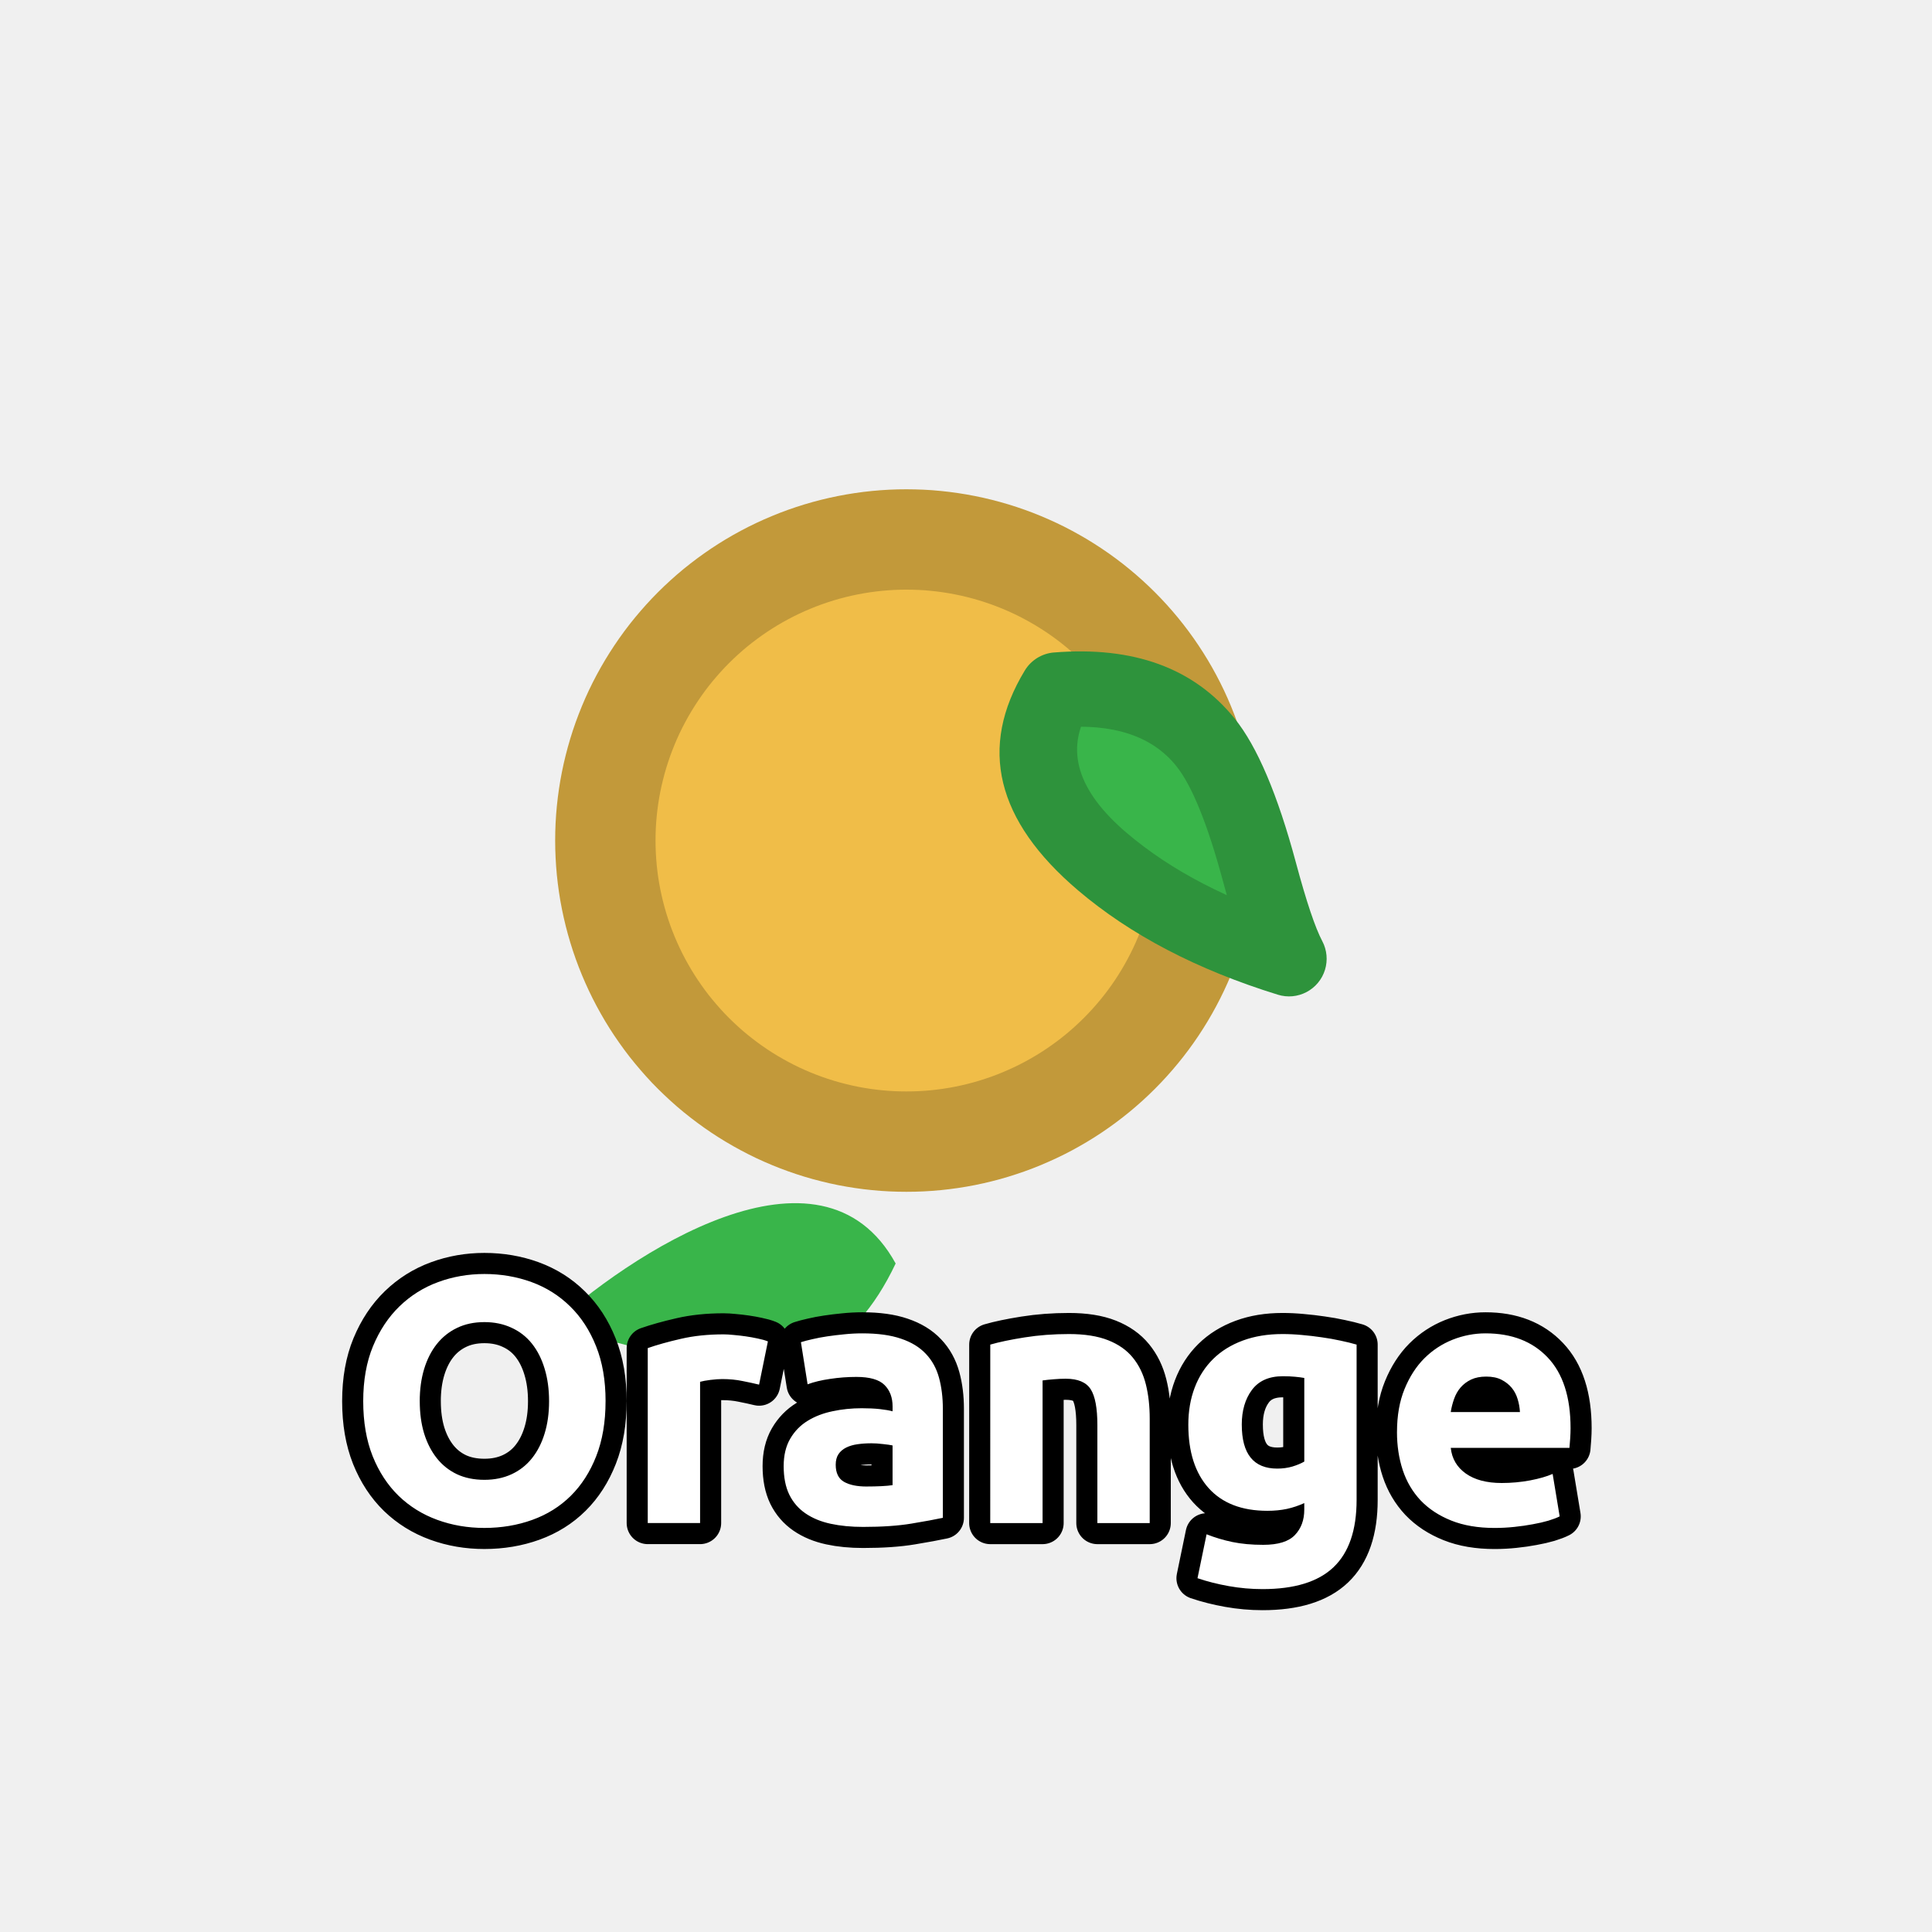
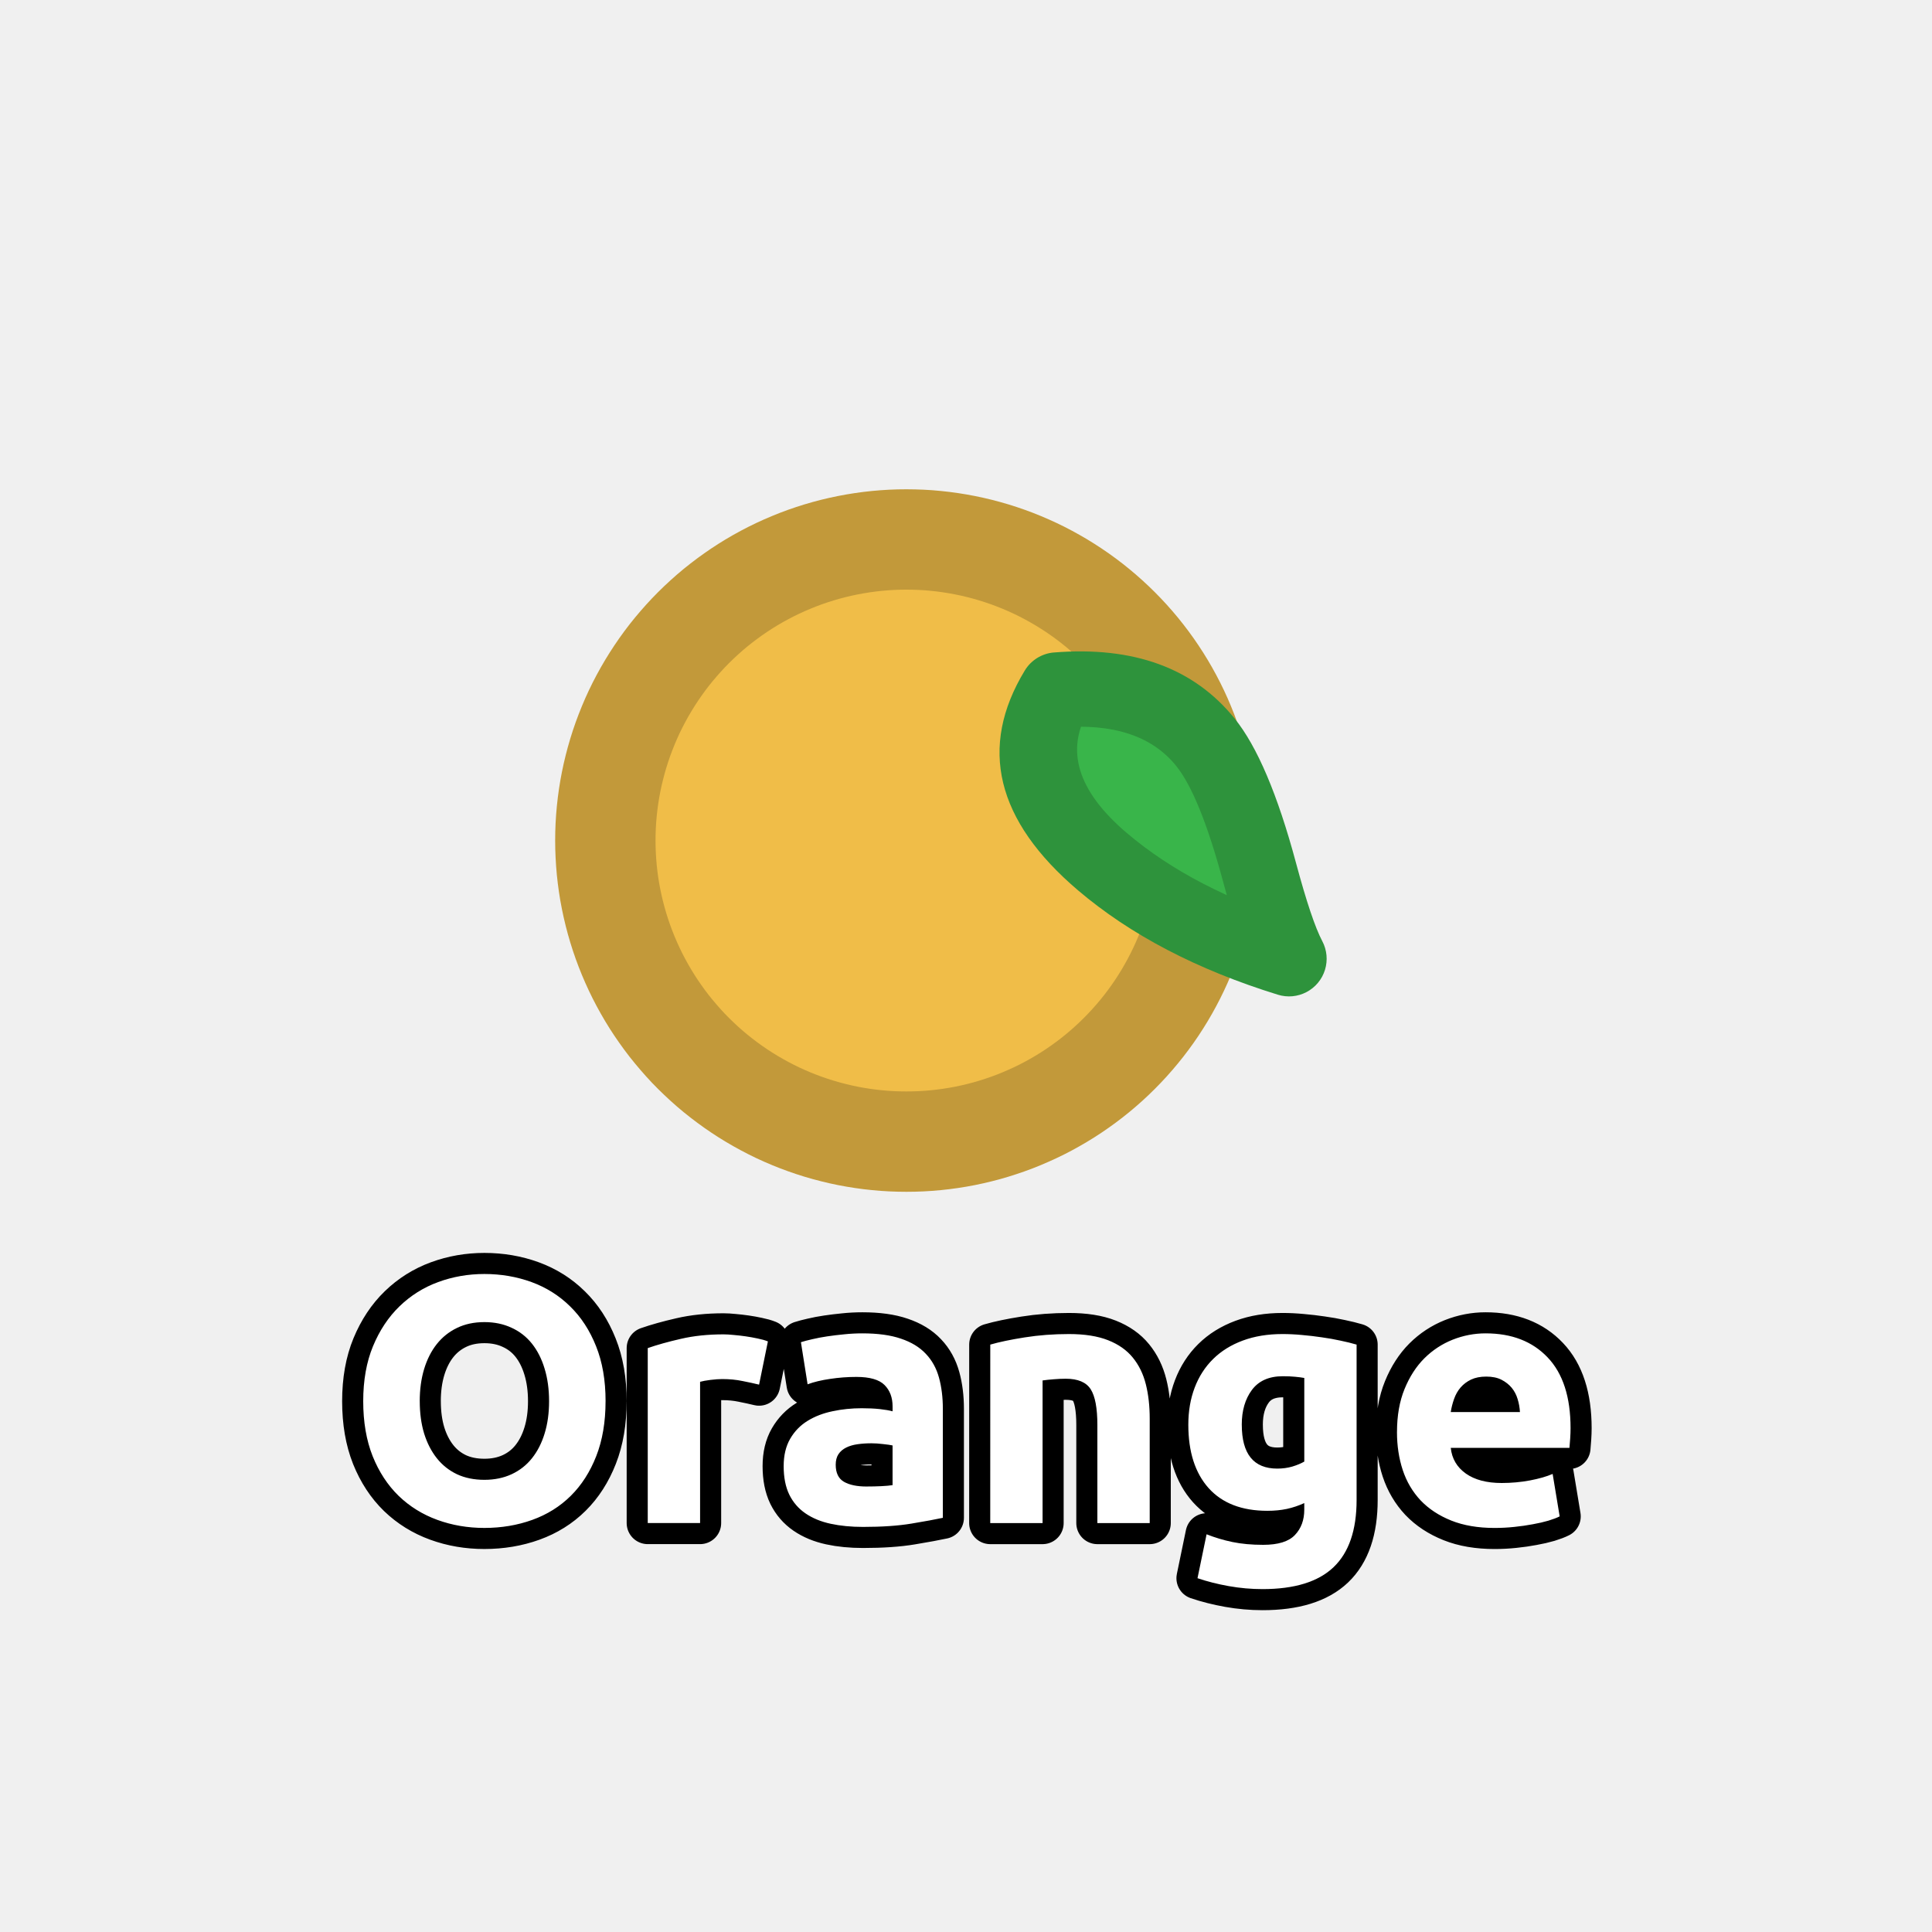
- <svg xmlns="http://www.w3.org/2000/svg" viewBox="0 0 110 110">
-   <path fill="#f0bd48" d="M86.429 47.857q0 .42-.021.841-.02.42-.062.84-.041.418-.103.834-.062.417-.144.83-.082.412-.184.82-.102.409-.225.811-.122.403-.264.8-.141.396-.302.784-.161.39-.341.77t-.379.751q-.198.371-.414.732-.217.361-.45.711-.234.35-.485.688-.25.338-.518.663-.267.326-.55.638-.282.311-.58.609-.297.297-.609.58t-.637.55-.663.517-.688.485-.711.45-.732.415-.752.378-.769.341-.785.303-.799.264-.81.224q-.41.103-.822.185-.413.082-.829.143-.416.062-.835.103-.419.042-.84.062-.42.02-.84.02-.421 0-.841-.02t-.84-.062q-.418-.04-.835-.103-.416-.061-.829-.143-.412-.082-.82-.185-.409-.102-.812-.224-.402-.122-.799-.264-.396-.142-.785-.303-.388-.161-.769-.34-.38-.18-.751-.38-.372-.198-.732-.414-.361-.216-.711-.45t-.688-.485-.664-.517-.637-.55-.61-.58-.58-.61-.549-.637-.518-.663-.484-.688-.45-.71-.415-.733-.378-.751-.341-.77q-.161-.388-.303-.785-.142-.396-.264-.799-.122-.402-.224-.81t-.185-.822-.144-.829-.103-.835q-.04-.418-.061-.839-.021-.42-.021-.84 0-.422.02-.842.021-.42.062-.84.042-.418.103-.834.062-.417.144-.83.082-.412.185-.82.102-.408.224-.811t.264-.8q.142-.395.303-.784.16-.389.34-.77.18-.38.379-.751.198-.371.415-.732t.45-.71.484-.689.518-.663.55-.637q.282-.312.58-.61.297-.297.61-.58.311-.283.636-.55.326-.266.664-.517.338-.25.688-.485.35-.233.71-.45.361-.216.733-.415.37-.198.751-.378.38-.18.77-.34.388-.162.784-.304.397-.141.8-.264.402-.122.81-.224t.821-.184.83-.144.834-.103q.42-.041.84-.062t.84-.02.842.02.839.062q.419.041.835.103t.83.144.82.184.811.224q.403.123.799.264t.785.303.77.341.75.378.733.415q.36.217.71.45.35.234.689.485.338.25.663.518.325.266.637.55.312.282.61.58.297.297.58.609.282.311.55.637.266.325.517.663.25.338.484.688t.45.71q.217.362.415.733.199.371.379.752.18.38.34.769.162.389.303.785.142.396.264.799t.225.81q.102.409.184.822.082.412.144.829.062.416.103.835t.062.839.02.841" transform="translate(-17.677 0)" />
-   <path fill="none" stroke="#c2993a" stroke-linecap="round" stroke-linejoin="round" stroke-width="5.714" d="M86.429 47.857q0 .42-.021.841-.02.42-.062.84-.041.418-.103.834-.062.417-.144.83-.082.412-.184.82-.102.409-.225.811-.122.403-.264.8-.141.396-.302.784-.161.39-.341.77t-.379.751q-.198.371-.414.732-.217.361-.45.711-.234.35-.485.688-.25.338-.518.663-.267.326-.55.638-.282.311-.58.609-.297.297-.609.58t-.637.55-.663.517-.688.485-.711.45-.732.415-.752.378-.769.341-.785.303-.799.264-.81.224q-.41.103-.822.185-.413.082-.829.143-.416.062-.835.103-.419.042-.84.062-.42.02-.84.02-.421 0-.841-.02t-.84-.062q-.418-.04-.835-.103-.416-.061-.829-.143-.412-.082-.82-.185-.409-.102-.812-.224-.402-.122-.799-.264-.396-.142-.785-.303-.388-.161-.769-.34-.38-.18-.751-.38-.372-.198-.732-.414-.361-.216-.711-.45t-.688-.485-.664-.517-.637-.55-.61-.58-.58-.61-.549-.637-.518-.663-.484-.688-.45-.71-.415-.733-.378-.751-.341-.77q-.161-.388-.303-.785-.142-.396-.264-.799-.122-.402-.224-.81t-.185-.822-.144-.829-.103-.835q-.04-.418-.061-.839-.021-.42-.021-.84 0-.422.02-.842.021-.42.062-.84.042-.418.103-.834.062-.417.144-.83.082-.412.185-.82.102-.408.224-.811t.264-.8q.142-.395.303-.784.16-.389.34-.77.18-.38.379-.751.198-.371.415-.732t.45-.71.484-.689.518-.663.55-.637q.282-.312.58-.61.297-.297.61-.58.311-.283.636-.55.326-.266.664-.517.338-.25.688-.485.35-.233.71-.45.361-.216.733-.415.37-.198.751-.378.38-.18.77-.34.388-.162.784-.304.397-.141.8-.264.402-.122.81-.224t.821-.184.83-.144.834-.103q.42-.041.84-.062t.84-.02.842.02.839.062q.419.041.835.103t.83.144.82.184.811.224q.403.123.799.264t.785.303.77.341.75.378.733.415q.36.217.71.45.35.234.689.485.338.25.663.518.325.266.637.55.312.282.61.58.297.297.58.609.282.311.55.637.266.325.517.663.25.338.484.688t.45.71q.217.362.415.733.199.371.379.752.18.38.34.769.162.389.303.785.142.396.264.799t.225.81q.102.409.184.822.082.412.144.829.062.416.103.835t.062.839.02.841" transform="translate(-17.677 0)" />
-   <path fill="#39b54a" d="M77.857 39.286c11.502-.928 10.383 9.94 13.211 15.302-6.141-1.9-17.791-7.747-13.21-15.302" transform="translate(-17.677 0)" />
-   <path fill="#2e933c" d="M77.685 37.15q6.81-.55 10.29 3.763 1.924 2.382 3.49 8.214.887 3.302 1.498 4.46.05.094.09.191.04.098.069.199.03.1.05.204t.03.208.009.21q0 .106-.012.21-.01.105-.032.208-.02.103-.052.204-.03.1-.072.197-.04.097-.09.19t-.11.18-.126.168-.142.155-.157.14-.17.125q-.087.058-.18.107-.187.098-.39.159-.201.06-.412.08-.21.019-.42-.003t-.411-.084q-6.903-2.136-11.382-5.945-7.003-5.958-3.028-12.515.132-.218.31-.398.18-.18.396-.315.217-.133.458-.213t.496-.1m.344 4.272-.172-2.136 1.833 1.11q-2.083 3.436 2.14 7.03 3.809 3.239 9.871 5.114l-.633 2.048-1.895 1q-.835-1.584-1.847-5.35-1.331-4.956-2.685-6.633-2.059-2.55-6.612-2.183" transform="translate(-17.677 0)" />
-   <path fill="#39b54a" d="M50.995 71.938c-4.948 10.425-13.801 4.021-19.858 3.79 4.716-4.369 15.604-11.534 19.858-3.79" />
-   <path fill="none" stroke="#000" stroke-linecap="round" stroke-linejoin="round" stroke-width="2.4" d="M23.899 79.777q0 1.02.249 1.841.254.816.722 1.406.47.591 1.148.913.683.318 1.562.318.86 0 1.548-.318.694-.322 1.162-.913.47-.59.718-1.406.254-.82.254-1.84t-.254-1.851q-.249-.83-.718-1.421t-1.162-.908q-.688-.323-1.548-.323-.878 0-1.562.332-.679.328-1.148.918t-.722 1.421q-.25.83-.25 1.831m10.58 0q0 1.778-.531 3.13-.528 1.348-1.45 2.26-.919.91-2.188 1.368t-2.73.459q-1.42 0-2.68-.459t-2.202-1.367q-.938-.913-1.48-2.26-.537-1.353-.537-3.13 0-1.783.557-3.13.561-1.353 1.508-2.271.953-.923 2.203-1.382t2.631-.459q1.421 0 2.681.459t2.197 1.382q.943.918 1.48 2.27.542 1.348.542 3.13m8.74-.942q-.4-.098-.942-.205-.537-.112-1.157-.112-.279 0-.67.048-.39.05-.59.108v8.042h-2.98v-9.961q.801-.279 1.89-.528 1.089-.254 2.427-.254.244 0 .58.035.343.029.68.078.341.049.678.122.342.068.586.166zm6.12 5.8q.44 0 .84-.019.401-.02.64-.058v-2.261q-.18-.04-.542-.078-.356-.044-.659-.044-.42 0-.79.053-.367.05-.65.19-.279.138-.44.377-.156.24-.156.6 0 .699.469.972.469.269 1.289.269m-.238-8.72q1.318 0 2.197.303.884.297 1.411.859.532.557.752 1.358.22.8.22 1.782v6.2q-.64.138-1.782.328-1.138.19-2.76.19-1.02 0-1.85-.18t-1.43-.591-.923-1.07q-.318-.659-.318-1.62 0-.918.371-1.558t.992-1.02q.62-.382 1.42-.547.801-.171 1.66-.171.577 0 1.026.048.454.05.732.127v-.278q0-.762-.459-1.22-.459-.46-1.601-.46-.757 0-1.5.113-.741.107-1.279.307l-.38-2.397q.258-.083.65-.171.39-.093.849-.161t.967-.117q.512-.054 1.035-.054m7.28.64q.757-.22 1.958-.41 1.202-.191 2.52-.191 1.343 0 2.231.352.889.351 1.407.99.522.64.742 1.52.22.878.22 1.957v5.943h-2.98v-5.581q0-1.44-.38-2.037-.382-.6-1.422-.6-.317 0-.678.03-.362.028-.64.068v8.12h-2.98zm14.32 4.56q0 2.5 2.02 2.5.46 0 .86-.117.4-.122.679-.283v-4.761q-.22-.04-.523-.068-.297-.03-.698-.03-1.181 0-1.763.782-.576.776-.576 1.977m6.538 4.282q0 2.579-1.31 3.829-1.308 1.25-4.047 1.25-.962 0-1.924-.171-.957-.171-1.777-.45l.517-2.5q.704.279 1.47.44.772.16 1.753.16 1.28 0 1.807-.56.532-.557.532-1.441v-.376q-.479.22-.991.332-.508.108-1.109.108-2.182 0-3.344-1.29-1.158-1.293-1.158-3.613 0-1.157.362-2.11.361-.951 1.05-1.63.688-.679 1.689-1.05 1-.371 2.26-.371.543 0 1.11.054.57.049 1.127.132.562.078 1.07.19.512.107.913.225zm2.3-3.862q0-1.401.43-2.451.429-1.05 1.127-1.748.703-.698 1.611-1.06.913-.361 1.875-.361 2.237 0 3.536 1.372 1.303 1.367 1.303 4.028 0 .26-.02.572-.019.307-.043.547H82.6q.097.922.86 1.464.761.537 2.04.537.82 0 1.607-.146.79-.151 1.294-.371l.4 2.417q-.24.122-.64.244-.4.117-.893.205-.488.093-1.05.151-.557.059-1.118.059-1.421 0-2.47-.42t-1.744-1.147q-.689-.733-1.02-1.729-.328-1-.328-2.163m7.001-1.138q-.02-.38-.132-.742-.107-.361-.336-.64-.23-.278-.582-.459-.351-.18-.869-.18-.503 0-.864.17-.356.172-.596.45-.239.278-.37.65-.132.37-.191.751z" />
-   <path fill="#fff" d="M23.899 79.777q0 1.02.249 1.841.254.816.722 1.406.47.591 1.148.913.683.318 1.562.318.86 0 1.548-.318.694-.322 1.162-.913.47-.59.718-1.406.254-.82.254-1.84t-.254-1.851q-.249-.83-.718-1.421t-1.162-.908q-.688-.323-1.548-.323-.878 0-1.562.332-.679.328-1.148.918t-.722 1.421q-.25.83-.25 1.831m10.58 0q0 1.778-.531 3.13-.528 1.348-1.45 2.26-.919.91-2.188 1.368t-2.73.459q-1.42 0-2.68-.459t-2.202-1.367q-.938-.913-1.48-2.26-.537-1.353-.537-3.13 0-1.783.557-3.13.561-1.353 1.508-2.271.953-.923 2.203-1.382t2.631-.459q1.421 0 2.681.459t2.197 1.382q.943.918 1.48 2.27.542 1.348.542 3.13m8.74-.942q-.4-.098-.942-.205-.537-.112-1.157-.112-.279 0-.67.048-.39.05-.59.108v8.042h-2.98v-9.961q.801-.279 1.89-.528 1.089-.254 2.427-.254.244 0 .58.035.343.029.68.078.341.049.678.122.342.068.586.166zm6.12 5.8q.44 0 .84-.019.401-.02.64-.058v-2.261q-.18-.04-.542-.078-.356-.044-.659-.044-.42 0-.79.053-.367.05-.65.19-.279.138-.44.377-.156.24-.156.6 0 .699.469.972.469.269 1.289.269m-.238-8.72q1.318 0 2.197.303.884.297 1.411.859.532.557.752 1.358.22.8.22 1.782v6.2q-.64.138-1.782.328-1.138.19-2.76.19-1.02 0-1.85-.18t-1.43-.591-.923-1.07q-.318-.659-.318-1.62 0-.918.371-1.558t.992-1.02q.62-.382 1.42-.547.801-.171 1.66-.171.577 0 1.026.048.454.05.732.127v-.278q0-.762-.459-1.22-.459-.46-1.601-.46-.757 0-1.5.113-.741.107-1.279.307l-.38-2.397q.258-.083.65-.171.39-.093.849-.161t.967-.117q.512-.054 1.035-.054m7.28.64q.757-.22 1.958-.41 1.202-.191 2.52-.191 1.343 0 2.231.352.889.351 1.407.99.522.64.742 1.52.22.878.22 1.957v5.943h-2.98v-5.581q0-1.44-.38-2.037-.382-.6-1.422-.6-.317 0-.678.03-.362.028-.64.068v8.12h-2.98zm14.32 4.56q0 2.5 2.02 2.5.46 0 .86-.117.4-.122.679-.283v-4.761q-.22-.04-.523-.068-.297-.03-.698-.03-1.181 0-1.763.782-.576.776-.576 1.977m6.538 4.282q0 2.579-1.31 3.829-1.308 1.25-4.047 1.25-.962 0-1.924-.171-.957-.171-1.777-.45l.517-2.5q.704.279 1.47.44.772.16 1.753.16 1.28 0 1.807-.56.532-.557.532-1.441v-.376q-.479.22-.991.332-.508.108-1.109.108-2.182 0-3.344-1.29-1.158-1.293-1.158-3.613 0-1.157.362-2.11.361-.951 1.05-1.63.688-.679 1.689-1.05 1-.371 2.26-.371.543 0 1.11.054.57.049 1.127.132.562.078 1.07.19.512.107.913.225zm2.3-3.862q0-1.401.43-2.451.429-1.05 1.127-1.748.703-.698 1.611-1.06.913-.361 1.875-.361 2.237 0 3.536 1.372 1.303 1.367 1.303 4.028 0 .26-.02.572-.019.307-.043.547H82.6q.097.922.86 1.464.761.537 2.04.537.82 0 1.607-.146.79-.151 1.294-.371l.4 2.417q-.24.122-.64.244-.4.117-.893.205-.488.093-1.05.151-.557.059-1.118.059-1.421 0-2.47-.42t-1.744-1.147q-.689-.733-1.02-1.729-.328-1-.328-2.163m7.001-1.138q-.02-.38-.132-.742-.107-.361-.336-.64-.23-.278-.582-.459-.351-.18-.869-.18-.503 0-.864.17-.356.172-.596.45-.239.278-.37.65-.132.37-.191.751z" />
+ <svg xmlns="http://www.w3.org/2000/svg" viewBox="0 0 110 110" version="1.1" id="svg7">
+   <defs id="defs7" />
+   <path fill="#f0bd48" d="M86.429 47.857q0 .42-.021.841-.02.42-.062.84-.041.418-.103.834-.062.417-.144.83-.082.412-.184.82-.102.409-.225.811-.122.403-.264.8-.141.396-.302.784-.161.39-.341.77t-.379.751q-.198.371-.414.732-.217.361-.45.711-.234.35-.485.688-.25.338-.518.663-.267.326-.55.638-.282.311-.58.609-.297.297-.609.58t-.637.55-.663.517-.688.485-.711.45-.732.415-.752.378-.769.341-.785.303-.799.264-.81.224q-.41.103-.822.185-.413.082-.829.143-.416.062-.835.103-.419.042-.84.062-.42.02-.84.02-.421 0-.841-.02t-.84-.062q-.418-.04-.835-.103-.416-.061-.829-.143-.412-.082-.82-.185-.409-.102-.812-.224-.402-.122-.799-.264-.396-.142-.785-.303-.388-.161-.769-.34-.38-.18-.751-.38-.372-.198-.732-.414-.361-.216-.711-.45t-.688-.485-.664-.517-.637-.55-.61-.58-.58-.61-.549-.637-.518-.663-.484-.688-.45-.71-.415-.733-.378-.751-.341-.77q-.161-.388-.303-.785-.142-.396-.264-.799-.122-.402-.224-.81t-.185-.822-.144-.829-.103-.835q-.04-.418-.061-.839-.021-.42-.021-.84 0-.422.02-.842.021-.42.062-.84.042-.418.103-.834.062-.417.144-.83.082-.412.185-.82.102-.408.224-.811t.264-.8q.142-.395.303-.784.16-.389.34-.77.18-.38.379-.751.198-.371.415-.732t.45-.71.484-.689.518-.663.55-.637q.282-.312.58-.61.297-.297.61-.58.311-.283.636-.55.326-.266.664-.517.338-.25.688-.485.35-.233.71-.45.361-.216.733-.415.37-.198.751-.378.38-.18.77-.34.388-.162.784-.304.397-.141.8-.264.402-.122.81-.224t.821-.184.83-.144.834-.103q.42-.041.84-.062t.84-.02.842.02.839.062q.419.041.835.103t.83.144.82.184.811.224q.403.123.799.264t.785.303.77.341.75.378.733.415q.36.217.71.45.35.234.689.485.338.25.663.518.325.266.637.55.312.282.61.58.297.297.58.609.282.311.55.637.266.325.517.663.25.338.484.688t.45.71q.217.362.415.733.199.371.379.752.18.38.34.769.162.389.303.785.142.396.264.799t.225.81q.102.409.184.822.082.412.144.829.062.416.103.835t.062.839.02.841" transform="translate(-17.677 0)" id="path1" />
+   <path fill="none" stroke="#c2993a" stroke-linecap="round" stroke-linejoin="round" stroke-width="5.714" d="M86.429 47.857q0 .42-.021.841-.02.42-.062.84-.041.418-.103.834-.062.417-.144.83-.082.412-.184.82-.102.409-.225.811-.122.403-.264.8-.141.396-.302.784-.161.39-.341.77t-.379.751q-.198.371-.414.732-.217.361-.45.711-.234.35-.485.688-.25.338-.518.663-.267.326-.55.638-.282.311-.58.609-.297.297-.609.58t-.637.55-.663.517-.688.485-.711.45-.732.415-.752.378-.769.341-.785.303-.799.264-.81.224q-.41.103-.822.185-.413.082-.829.143-.416.062-.835.103-.419.042-.84.062-.42.02-.84.02-.421 0-.841-.02t-.84-.062q-.418-.04-.835-.103-.416-.061-.829-.143-.412-.082-.82-.185-.409-.102-.812-.224-.402-.122-.799-.264-.396-.142-.785-.303-.388-.161-.769-.34-.38-.18-.751-.38-.372-.198-.732-.414-.361-.216-.711-.45t-.688-.485-.664-.517-.637-.55-.61-.58-.58-.61-.549-.637-.518-.663-.484-.688-.45-.71-.415-.733-.378-.751-.341-.77q-.161-.388-.303-.785-.142-.396-.264-.799-.122-.402-.224-.81t-.185-.822-.144-.829-.103-.835q-.04-.418-.061-.839-.021-.42-.021-.84 0-.422.02-.842.021-.42.062-.84.042-.418.103-.834.062-.417.144-.83.082-.412.185-.82.102-.408.224-.811t.264-.8q.142-.395.303-.784.16-.389.34-.77.18-.38.379-.751.198-.371.415-.732t.45-.71.484-.689.518-.663.55-.637q.282-.312.58-.61.297-.297.61-.58.311-.283.636-.55.326-.266.664-.517.338-.25.688-.485.35-.233.71-.45.361-.216.733-.415.37-.198.751-.378.38-.18.77-.34.388-.162.784-.304.397-.141.8-.264.402-.122.81-.224t.821-.184.83-.144.834-.103q.42-.041.84-.062t.84-.02.842.02.839.062q.419.041.835.103t.83.144.82.184.811.224q.403.123.799.264t.785.303.77.341.75.378.733.415q.36.217.71.45.35.234.689.485.338.25.663.518.325.266.637.55.312.282.61.58.297.297.58.609.282.311.55.637.266.325.517.663.25.338.484.688t.45.71q.217.362.415.733.199.371.379.752.18.38.34.769.162.389.303.785.142.396.264.799t.225.81q.102.409.184.822.082.412.144.829.062.416.103.835t.062.839.02.841" transform="translate(-17.677 0)" id="path2" />
+   <path fill="#39b54a" d="M77.857 39.286c11.502-.928 10.383 9.94 13.211 15.302-6.141-1.9-17.791-7.747-13.21-15.302" transform="translate(-17.677 0)" id="path3" />
+   <path fill="#2e933c" d="M77.685 37.15q6.81-.55 10.29 3.763 1.924 2.382 3.49 8.214.887 3.302 1.498 4.46.05.094.09.191.04.098.069.199.03.1.05.204t.03.208.009.21q0 .106-.012.21-.01.105-.032.208-.02.103-.052.204-.03.1-.072.197-.04.097-.09.19t-.11.18-.126.168-.142.155-.157.14-.17.125q-.087.058-.18.107-.187.098-.39.159-.201.06-.412.08-.21.019-.42-.003t-.411-.084q-6.903-2.136-11.382-5.945-7.003-5.958-3.028-12.515.132-.218.31-.398.18-.18.396-.315.217-.133.458-.213t.496-.1m.344 4.272-.172-2.136 1.833 1.11q-2.083 3.436 2.14 7.03 3.809 3.239 9.871 5.114l-.633 2.048-1.895 1q-.835-1.584-1.847-5.35-1.331-4.956-2.685-6.633-2.059-2.55-6.612-2.183" transform="translate(-17.677 0)" id="path4" />
+   <path fill="none" stroke="#000" stroke-linecap="round" stroke-linejoin="round" stroke-width="2.4" d="M23.899 79.777q0 1.02.249 1.841.254.816.722 1.406.47.591 1.148.913.683.318 1.562.318.86 0 1.548-.318.694-.322 1.162-.913.47-.59.718-1.406.254-.82.254-1.84t-.254-1.851q-.249-.83-.718-1.421t-1.162-.908q-.688-.323-1.548-.323-.878 0-1.562.332-.679.328-1.148.918t-.722 1.421q-.25.83-.25 1.831m10.58 0q0 1.778-.531 3.13-.528 1.348-1.45 2.26-.919.91-2.188 1.368t-2.73.459q-1.42 0-2.68-.459t-2.202-1.367q-.938-.913-1.48-2.26-.537-1.353-.537-3.13 0-1.783.557-3.13.561-1.353 1.508-2.271.953-.923 2.203-1.382t2.631-.459q1.421 0 2.681.459t2.197 1.382q.943.918 1.48 2.27.542 1.348.542 3.13m8.74-.942q-.4-.098-.942-.205-.537-.112-1.157-.112-.279 0-.67.048-.39.05-.59.108v8.042h-2.98v-9.961q.801-.279 1.89-.528 1.089-.254 2.427-.254.244 0 .58.035.343.029.68.078.341.049.678.122.342.068.586.166zm6.12 5.8q.44 0 .84-.019.401-.02.64-.058v-2.261q-.18-.04-.542-.078-.356-.044-.659-.044-.42 0-.79.053-.367.05-.65.19-.279.138-.44.377-.156.24-.156.6 0 .699.469.972.469.269 1.289.269m-.238-8.72q1.318 0 2.197.303.884.297 1.411.859.532.557.752 1.358.22.8.22 1.782v6.2q-.64.138-1.782.328-1.138.19-2.76.19-1.02 0-1.85-.18t-1.43-.591-.923-1.07q-.318-.659-.318-1.62 0-.918.371-1.558t.992-1.02q.62-.382 1.42-.547.801-.171 1.66-.171.577 0 1.026.048.454.05.732.127v-.278q0-.762-.459-1.22-.459-.46-1.601-.46-.757 0-1.5.113-.741.107-1.279.307l-.38-2.397q.258-.083.65-.171.39-.093.849-.161t.967-.117q.512-.054 1.035-.054m7.28.64q.757-.22 1.958-.41 1.202-.191 2.52-.191 1.343 0 2.231.352.889.351 1.407.99.522.64.742 1.52.22.878.22 1.957v5.943h-2.98v-5.581q0-1.44-.38-2.037-.382-.6-1.422-.6-.317 0-.678.03-.362.028-.64.068v8.12h-2.98zm14.32 4.56q0 2.5 2.02 2.5.46 0 .86-.117.4-.122.679-.283v-4.761q-.22-.04-.523-.068-.297-.03-.698-.03-1.181 0-1.763.782-.576.776-.576 1.977m6.538 4.282q0 2.579-1.31 3.829-1.308 1.25-4.047 1.25-.962 0-1.924-.171-.957-.171-1.777-.45l.517-2.5q.704.279 1.47.44.772.16 1.753.16 1.28 0 1.807-.56.532-.557.532-1.441v-.376q-.479.22-.991.332-.508.108-1.109.108-2.182 0-3.344-1.29-1.158-1.293-1.158-3.613 0-1.157.362-2.11.361-.951 1.05-1.63.688-.679 1.689-1.05 1-.371 2.26-.371.543 0 1.11.054.57.049 1.127.132.562.078 1.07.19.512.107.913.225zm2.3-3.862q0-1.401.43-2.451.429-1.05 1.127-1.748.703-.698 1.611-1.06.913-.361 1.875-.361 2.237 0 3.536 1.372 1.303 1.367 1.303 4.028 0 .26-.02.572-.019.307-.043.547H82.6q.097.922.86 1.464.761.537 2.04.537.82 0 1.607-.146.79-.151 1.294-.371l.4 2.417q-.24.122-.64.244-.4.117-.893.205-.488.093-1.05.151-.557.059-1.118.059-1.421 0-2.47-.42t-1.744-1.147q-.689-.733-1.02-1.729-.328-1-.328-2.163m7.001-1.138q-.02-.38-.132-.742-.107-.361-.336-.64-.23-.278-.582-.459-.351-.18-.869-.18-.503 0-.864.17-.356.172-.596.45-.239.278-.37.65-.132.37-.191.751z" id="path6" />
+   <path fill="#fff" d="M23.899 79.777q0 1.02.249 1.841.254.816.722 1.406.47.591 1.148.913.683.318 1.562.318.86 0 1.548-.318.694-.322 1.162-.913.47-.59.718-1.406.254-.82.254-1.84t-.254-1.851q-.249-.83-.718-1.421t-1.162-.908q-.688-.323-1.548-.323-.878 0-1.562.332-.679.328-1.148.918t-.722 1.421q-.25.83-.25 1.831m10.58 0q0 1.778-.531 3.13-.528 1.348-1.45 2.26-.919.91-2.188 1.368t-2.73.459q-1.42 0-2.68-.459t-2.202-1.367q-.938-.913-1.48-2.26-.537-1.353-.537-3.13 0-1.783.557-3.13.561-1.353 1.508-2.271.953-.923 2.203-1.382t2.631-.459q1.421 0 2.681.459t2.197 1.382q.943.918 1.48 2.27.542 1.348.542 3.13m8.74-.942q-.4-.098-.942-.205-.537-.112-1.157-.112-.279 0-.67.048-.39.05-.59.108v8.042h-2.98v-9.961q.801-.279 1.89-.528 1.089-.254 2.427-.254.244 0 .58.035.343.029.68.078.341.049.678.122.342.068.586.166zm6.12 5.8q.44 0 .84-.019.401-.02.64-.058v-2.261q-.18-.04-.542-.078-.356-.044-.659-.044-.42 0-.79.053-.367.05-.65.19-.279.138-.44.377-.156.24-.156.6 0 .699.469.972.469.269 1.289.269m-.238-8.72q1.318 0 2.197.303.884.297 1.411.859.532.557.752 1.358.22.8.22 1.782v6.2q-.64.138-1.782.328-1.138.19-2.76.19-1.02 0-1.85-.18t-1.43-.591-.923-1.07q-.318-.659-.318-1.62 0-.918.371-1.558t.992-1.02q.62-.382 1.42-.547.801-.171 1.66-.171.577 0 1.026.048.454.05.732.127v-.278q0-.762-.459-1.22-.459-.46-1.601-.46-.757 0-1.5.113-.741.107-1.279.307l-.38-2.397q.258-.083.65-.171.39-.093.849-.161t.967-.117q.512-.054 1.035-.054m7.28.64q.757-.22 1.958-.41 1.202-.191 2.52-.191 1.343 0 2.231.352.889.351 1.407.99.522.64.742 1.52.22.878.22 1.957v5.943h-2.98v-5.581q0-1.44-.38-2.037-.382-.6-1.422-.6-.317 0-.678.03-.362.028-.64.068v8.12h-2.98zm14.32 4.56q0 2.5 2.02 2.5.46 0 .86-.117.4-.122.679-.283v-4.761q-.22-.04-.523-.068-.297-.03-.698-.03-1.181 0-1.763.782-.576.776-.576 1.977m6.538 4.282q0 2.579-1.31 3.829-1.308 1.25-4.047 1.25-.962 0-1.924-.171-.957-.171-1.777-.45l.517-2.5q.704.279 1.47.44.772.16 1.753.16 1.28 0 1.807-.56.532-.557.532-1.441v-.376q-.479.22-.991.332-.508.108-1.109.108-2.182 0-3.344-1.29-1.158-1.293-1.158-3.613 0-1.157.362-2.11.361-.951 1.05-1.63.688-.679 1.689-1.05 1-.371 2.26-.371.543 0 1.11.054.57.049 1.127.132.562.078 1.07.19.512.107.913.225zm2.3-3.862q0-1.401.43-2.451.429-1.05 1.127-1.748.703-.698 1.611-1.06.913-.361 1.875-.361 2.237 0 3.536 1.372 1.303 1.367 1.303 4.028 0 .26-.02.572-.019.307-.043.547H82.6q.097.922.86 1.464.761.537 2.04.537.82 0 1.607-.146.79-.151 1.294-.371l.4 2.417q-.24.122-.64.244-.4.117-.893.205-.488.093-1.05.151-.557.059-1.118.059-1.421 0-2.47-.42t-1.744-1.147q-.689-.733-1.02-1.729-.328-1-.328-2.163m7.001-1.138q-.02-.38-.132-.742-.107-.361-.336-.64-.23-.278-.582-.459-.351-.18-.869-.18-.503 0-.864.17-.356.172-.596.45-.239.278-.37.65-.132.37-.191.751z" id="path7" />
</svg>
